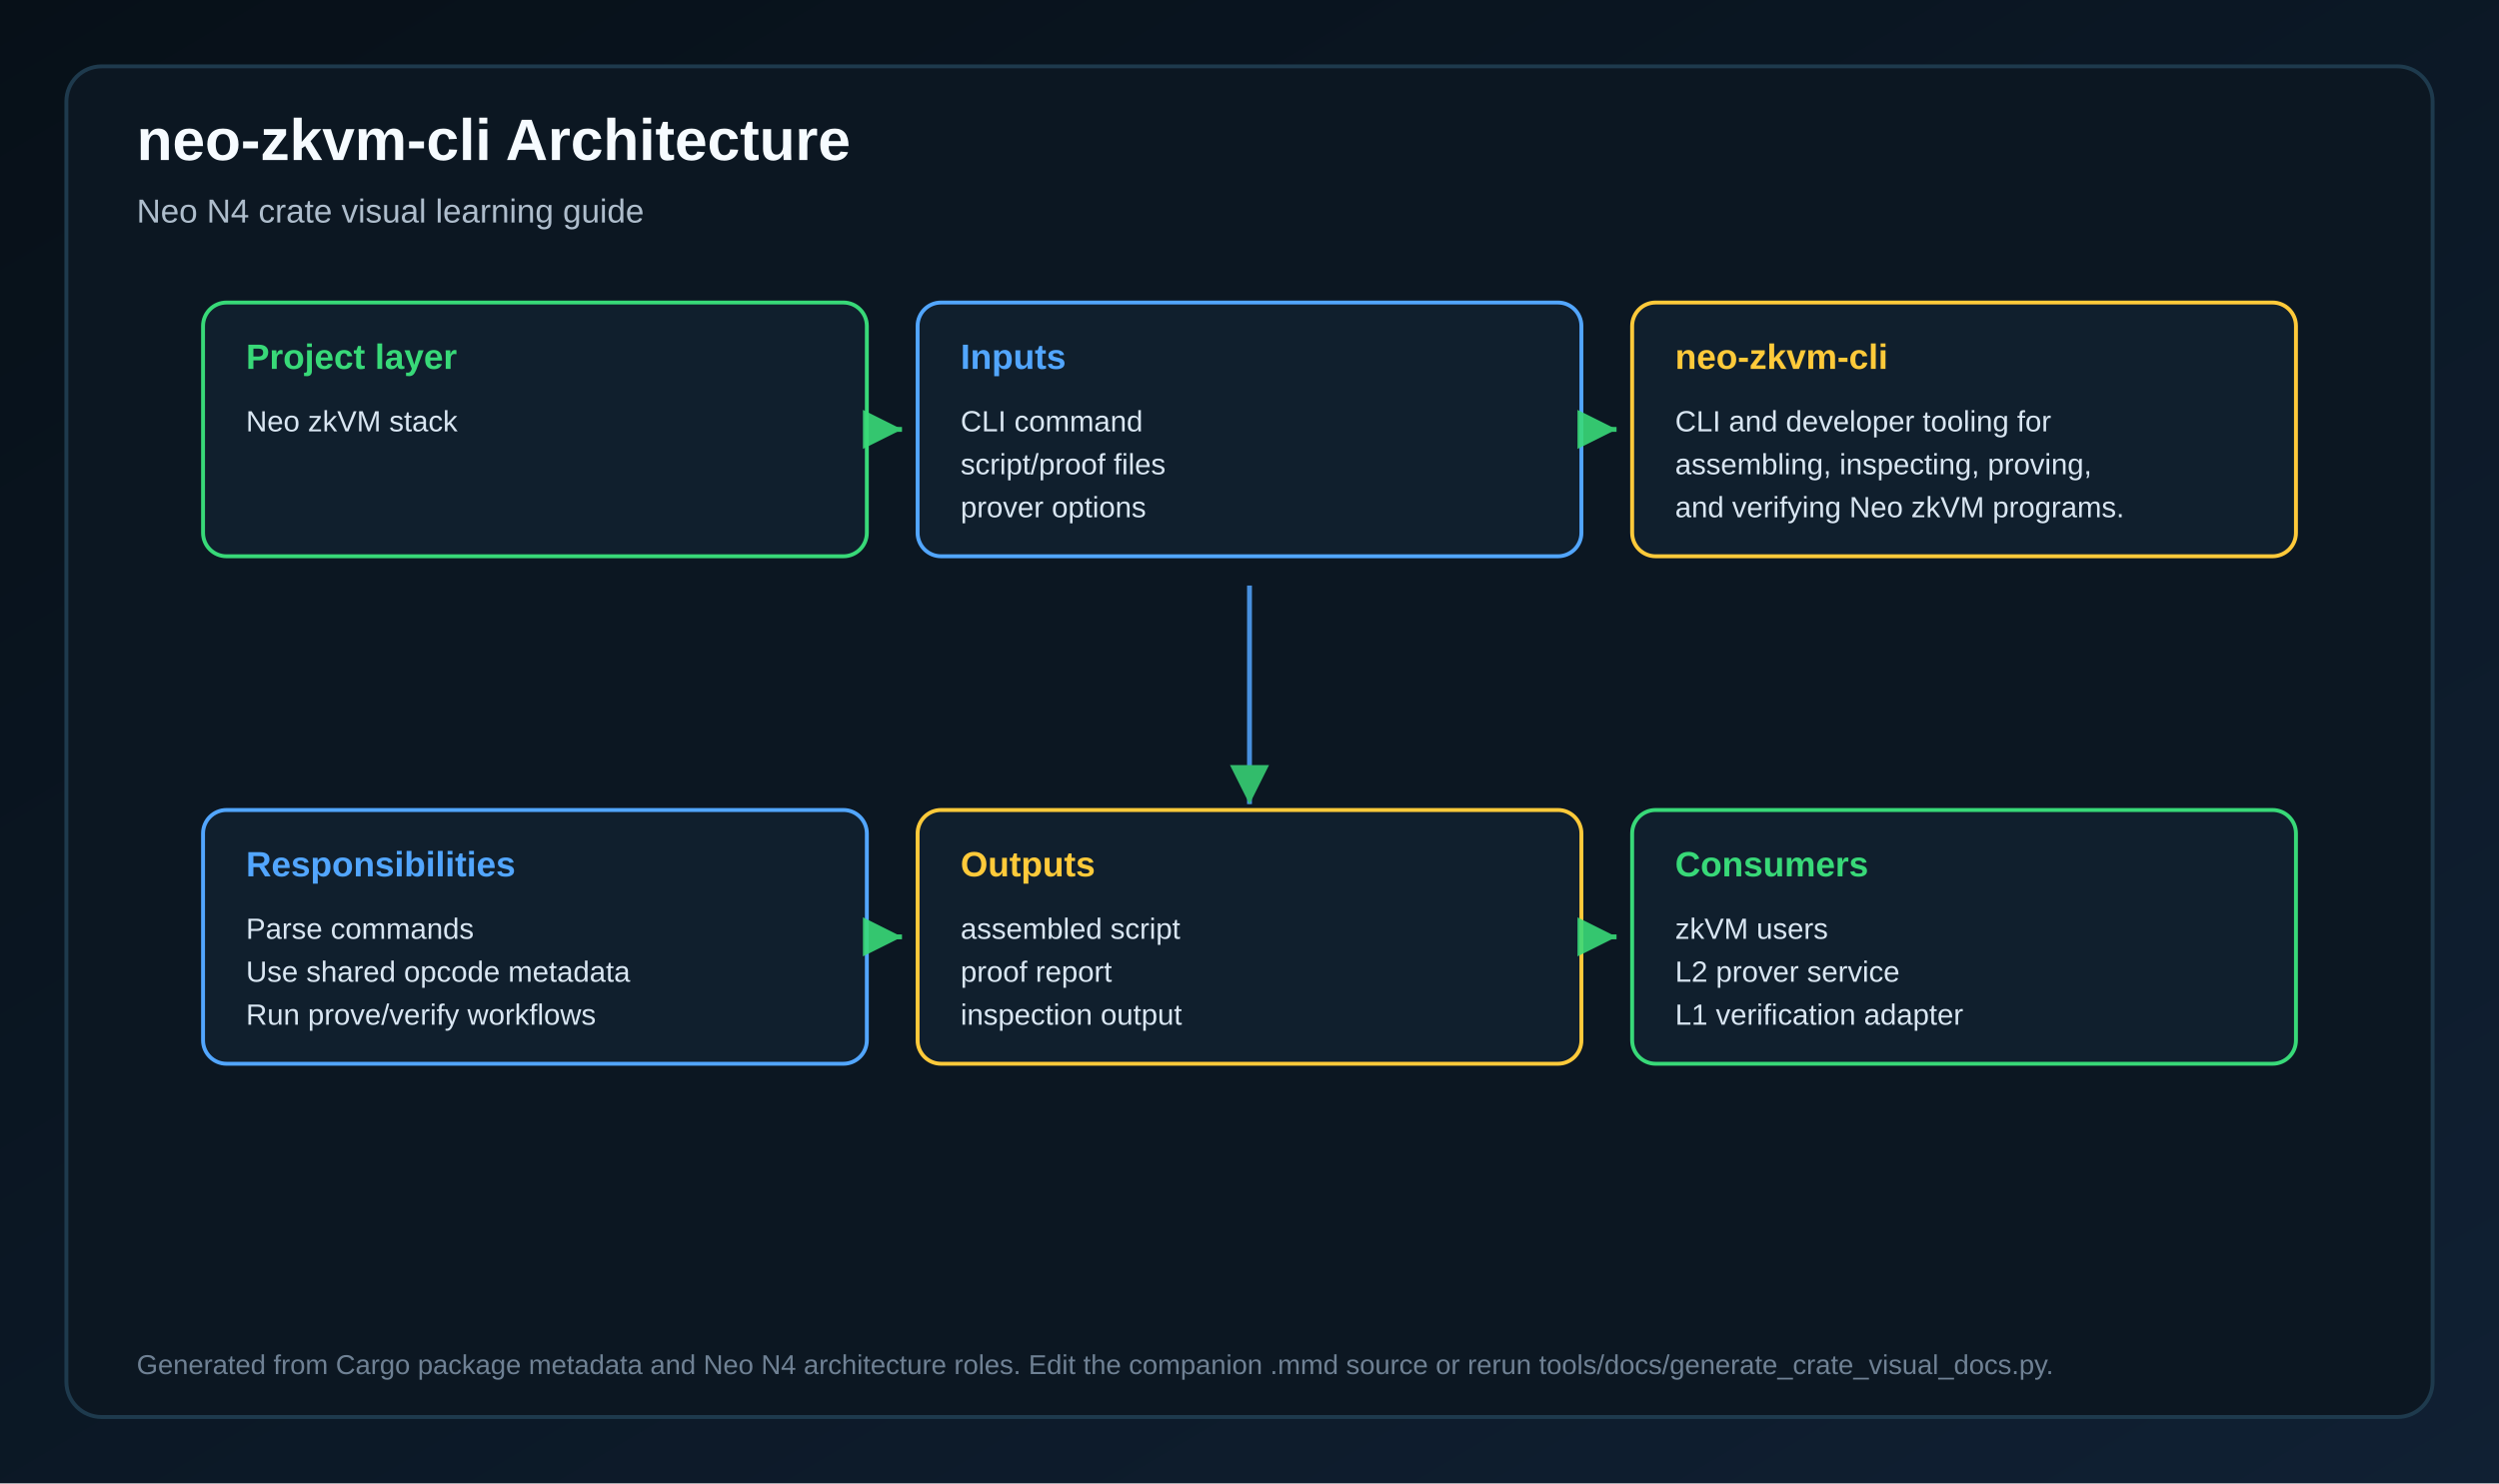
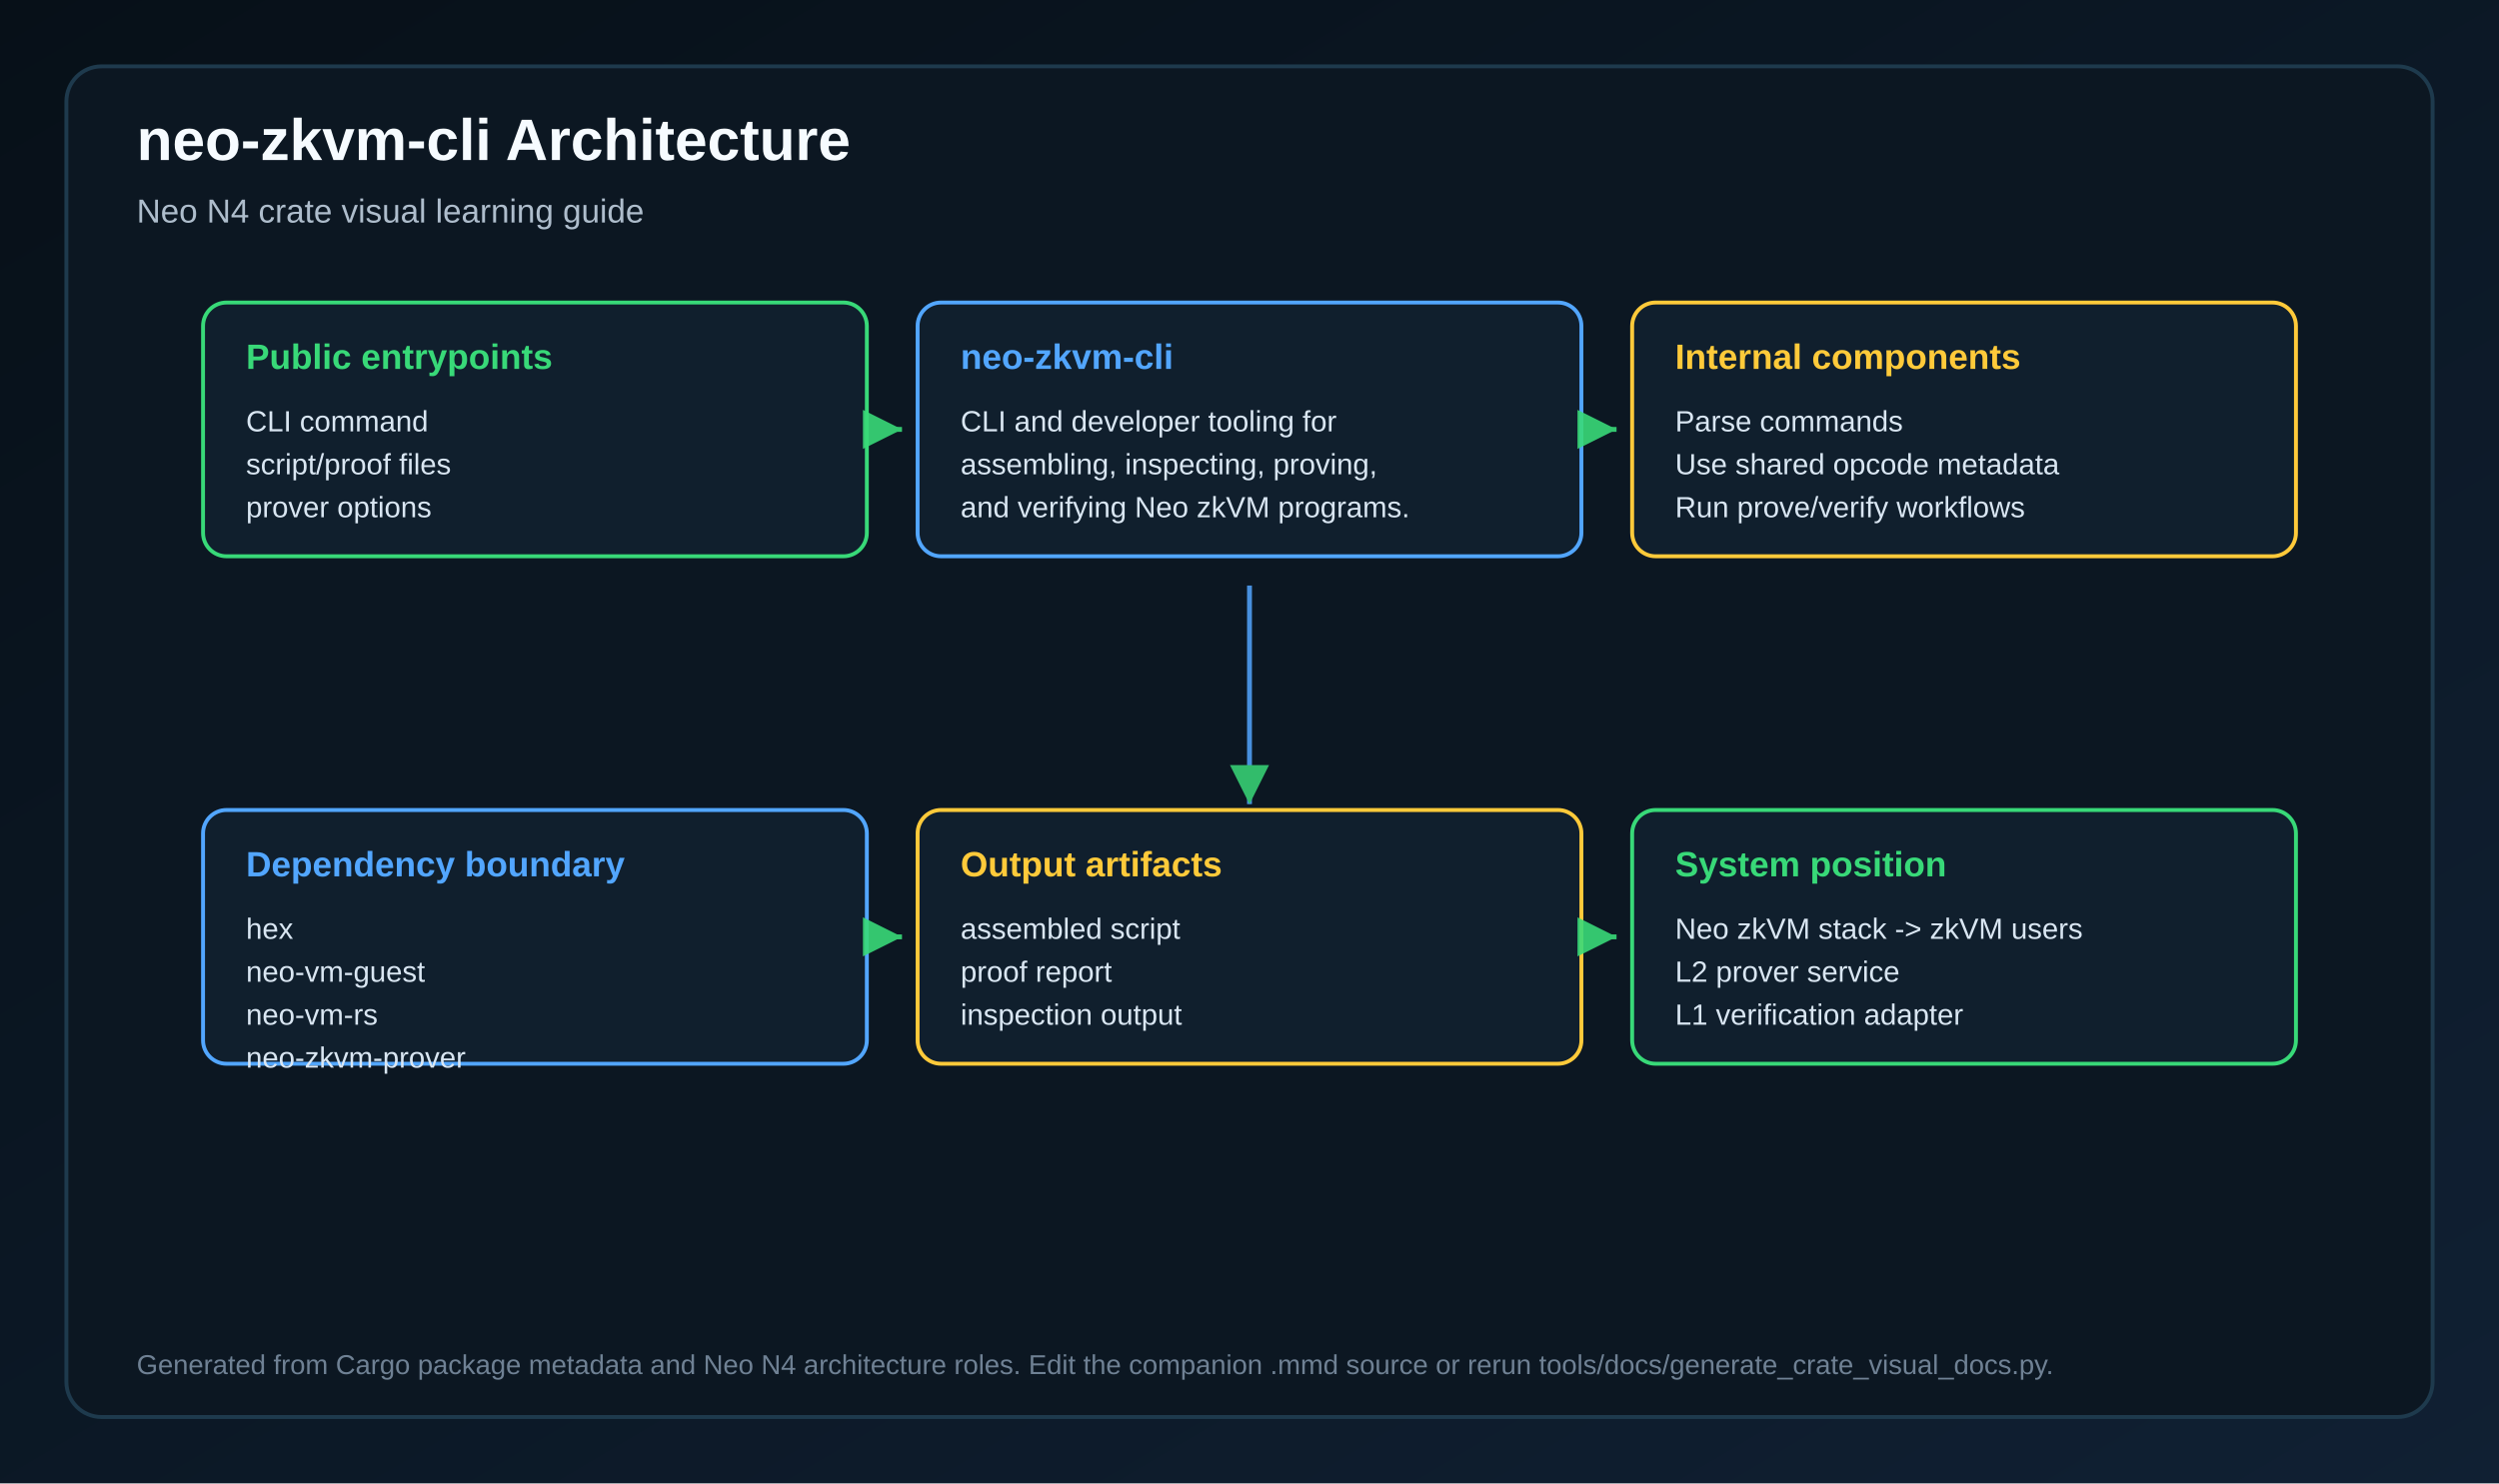
<svg xmlns="http://www.w3.org/2000/svg" width="1280" height="760" viewBox="0 0 1280 760" role="img" aria-label="neo-zkvm-cli Architecture">
  <defs>
    <linearGradient id="bg" x1="0" x2="1" y1="0" y2="1">
      <stop offset="0" stop-color="#071018" />
      <stop offset="1" stop-color="#102033" />
    </linearGradient>
    <marker id="arrow" markerWidth="12" markerHeight="12" refX="10" refY="6" orient="auto">
      <path d="M2,2 L10,6 L2,10 Z" fill="#38d978" />
    </marker>
  </defs>
  <rect x="0" y="0" width="1280" height="760" fill="url(#bg)" />
  <rect x="34" y="34" width="1212" height="692" rx="18" fill="#0c1722" stroke="#1e3a4d" stroke-width="2" />
  <text x="70" y="82" fill="#f6fbff" font-size="30" font-family="Segoe UI, Arial, sans-serif" font-weight="700">neo-zkvm-cli Architecture</text>
  <text x="70" y="114" fill="#aebdcc" font-size="17" font-family="Segoe UI, Arial, sans-serif">Neo N4 crate visual learning guide</text>
  <rect x="104" y="155" width="340" height="130" rx="12" fill="#101f2d" stroke="#38d978" stroke-width="2" />
-   <text x="126" y="189" fill="#38d978" font-size="18" font-family="Segoe UI, Arial, sans-serif" font-weight="700">Project layer</text>
-   <text x="126" y="221" fill="#d9e6f2" font-size="15" font-family="Segoe UI, Arial, sans-serif">Neo zkVM stack</text>
+   <text x="126" y="189" fill="#38d978" font-size="18" font-family="Segoe UI, Arial, sans-serif" font-weight="700">Public entrypoints</text>
+   <text x="126" y="221" fill="#d9e6f2" font-size="15" font-family="Segoe UI, Arial, sans-serif">CLI command</text>
+   <text x="126" y="243" fill="#d9e6f2" font-size="15" font-family="Segoe UI, Arial, sans-serif">script/proof files</text>
+   <text x="126" y="265" fill="#d9e6f2" font-size="15" font-family="Segoe UI, Arial, sans-serif">prover options</text>
  <rect x="470" y="155" width="340" height="130" rx="12" fill="#101f2d" stroke="#52a6ff" stroke-width="2" />
-   <text x="492" y="189" fill="#52a6ff" font-size="18" font-family="Segoe UI, Arial, sans-serif" font-weight="700">Inputs</text>
-   <text x="492" y="221" fill="#d9e6f2" font-size="15" font-family="Segoe UI, Arial, sans-serif">CLI command</text>
-   <text x="492" y="243" fill="#d9e6f2" font-size="15" font-family="Segoe UI, Arial, sans-serif">script/proof files</text>
-   <text x="492" y="265" fill="#d9e6f2" font-size="15" font-family="Segoe UI, Arial, sans-serif">prover options</text>
+   <text x="492" y="189" fill="#52a6ff" font-size="18" font-family="Segoe UI, Arial, sans-serif" font-weight="700">neo-zkvm-cli</text>
+   <text x="492" y="221" fill="#d9e6f2" font-size="15" font-family="Segoe UI, Arial, sans-serif">CLI and developer tooling for</text>
+   <text x="492" y="243" fill="#d9e6f2" font-size="15" font-family="Segoe UI, Arial, sans-serif">assembling, inspecting, proving,</text>
+   <text x="492" y="265" fill="#d9e6f2" font-size="15" font-family="Segoe UI, Arial, sans-serif">and verifying Neo zkVM programs.</text>
  <line x1="452" y1="220" x2="462" y2="220" stroke="#38d978" stroke-width="2.5" marker-end="url(#arrow)" opacity="0.9" />
  <rect x="836" y="155" width="340" height="130" rx="12" fill="#101f2d" stroke="#ffca3a" stroke-width="2" />
-   <text x="858" y="189" fill="#ffca3a" font-size="18" font-family="Segoe UI, Arial, sans-serif" font-weight="700">neo-zkvm-cli</text>
-   <text x="858" y="221" fill="#d9e6f2" font-size="15" font-family="Segoe UI, Arial, sans-serif">CLI and developer tooling for</text>
-   <text x="858" y="243" fill="#d9e6f2" font-size="15" font-family="Segoe UI, Arial, sans-serif">assembling, inspecting, proving,</text>
-   <text x="858" y="265" fill="#d9e6f2" font-size="15" font-family="Segoe UI, Arial, sans-serif">and verifying Neo zkVM programs.</text>
+   <text x="858" y="189" fill="#ffca3a" font-size="18" font-family="Segoe UI, Arial, sans-serif" font-weight="700">Internal components</text>
+   <text x="858" y="221" fill="#d9e6f2" font-size="15" font-family="Segoe UI, Arial, sans-serif">Parse commands</text>
+   <text x="858" y="243" fill="#d9e6f2" font-size="15" font-family="Segoe UI, Arial, sans-serif">Use shared opcode metadata</text>
+   <text x="858" y="265" fill="#d9e6f2" font-size="15" font-family="Segoe UI, Arial, sans-serif">Run prove/verify workflows</text>
  <line x1="818" y1="220" x2="828" y2="220" stroke="#38d978" stroke-width="2.5" marker-end="url(#arrow)" opacity="0.9" />
  <rect x="104" y="415" width="340" height="130" rx="12" fill="#101f2d" stroke="#52a6ff" stroke-width="2" />
-   <text x="126" y="449" fill="#52a6ff" font-size="18" font-family="Segoe UI, Arial, sans-serif" font-weight="700">Responsibilities</text>
-   <text x="126" y="481" fill="#d9e6f2" font-size="15" font-family="Segoe UI, Arial, sans-serif">Parse commands</text>
-   <text x="126" y="503" fill="#d9e6f2" font-size="15" font-family="Segoe UI, Arial, sans-serif">Use shared opcode metadata</text>
-   <text x="126" y="525" fill="#d9e6f2" font-size="15" font-family="Segoe UI, Arial, sans-serif">Run prove/verify workflows</text>
+   <text x="126" y="449" fill="#52a6ff" font-size="18" font-family="Segoe UI, Arial, sans-serif" font-weight="700">Dependency boundary</text>
+   <text x="126" y="481" fill="#d9e6f2" font-size="15" font-family="Segoe UI, Arial, sans-serif">hex</text>
+   <text x="126" y="503" fill="#d9e6f2" font-size="15" font-family="Segoe UI, Arial, sans-serif">neo-vm-guest</text>
+   <text x="126" y="525" fill="#d9e6f2" font-size="15" font-family="Segoe UI, Arial, sans-serif">neo-vm-rs</text>
+   <text x="126" y="547" fill="#d9e6f2" font-size="15" font-family="Segoe UI, Arial, sans-serif">neo-zkvm-prover</text>
  <rect x="470" y="415" width="340" height="130" rx="12" fill="#101f2d" stroke="#ffca3a" stroke-width="2" />
-   <text x="492" y="449" fill="#ffca3a" font-size="18" font-family="Segoe UI, Arial, sans-serif" font-weight="700">Outputs</text>
+   <text x="492" y="449" fill="#ffca3a" font-size="18" font-family="Segoe UI, Arial, sans-serif" font-weight="700">Output artifacts</text>
  <text x="492" y="481" fill="#d9e6f2" font-size="15" font-family="Segoe UI, Arial, sans-serif">assembled script</text>
  <text x="492" y="503" fill="#d9e6f2" font-size="15" font-family="Segoe UI, Arial, sans-serif">proof report</text>
  <text x="492" y="525" fill="#d9e6f2" font-size="15" font-family="Segoe UI, Arial, sans-serif">inspection output</text>
  <line x1="452" y1="480" x2="462" y2="480" stroke="#38d978" stroke-width="2.5" marker-end="url(#arrow)" opacity="0.9" />
  <rect x="836" y="415" width="340" height="130" rx="12" fill="#101f2d" stroke="#38d978" stroke-width="2" />
-   <text x="858" y="449" fill="#38d978" font-size="18" font-family="Segoe UI, Arial, sans-serif" font-weight="700">Consumers</text>
-   <text x="858" y="481" fill="#d9e6f2" font-size="15" font-family="Segoe UI, Arial, sans-serif">zkVM users</text>
+   <text x="858" y="449" fill="#38d978" font-size="18" font-family="Segoe UI, Arial, sans-serif" font-weight="700">System position</text>
+   <text x="858" y="481" fill="#d9e6f2" font-size="15" font-family="Segoe UI, Arial, sans-serif">Neo zkVM stack -&gt; zkVM users</text>
  <text x="858" y="503" fill="#d9e6f2" font-size="15" font-family="Segoe UI, Arial, sans-serif">L2 prover service</text>
  <text x="858" y="525" fill="#d9e6f2" font-size="15" font-family="Segoe UI, Arial, sans-serif">L1 verification adapter</text>
  <line x1="818" y1="480" x2="828" y2="480" stroke="#38d978" stroke-width="2.5" marker-end="url(#arrow)" opacity="0.9" />
  <path d="M640 300 C640 350 640 370 640 412" stroke="#52a6ff" stroke-width="2.5" fill="none" marker-end="url(#arrow)" opacity="0.85" />
  <text x="70" y="704" fill="#6f8194" font-size="14" font-family="Segoe UI, Arial, sans-serif">Generated from Cargo package metadata and Neo N4 architecture roles. Edit the companion .mmd source or rerun tools/docs/generate_crate_visual_docs.py.</text>
</svg>
